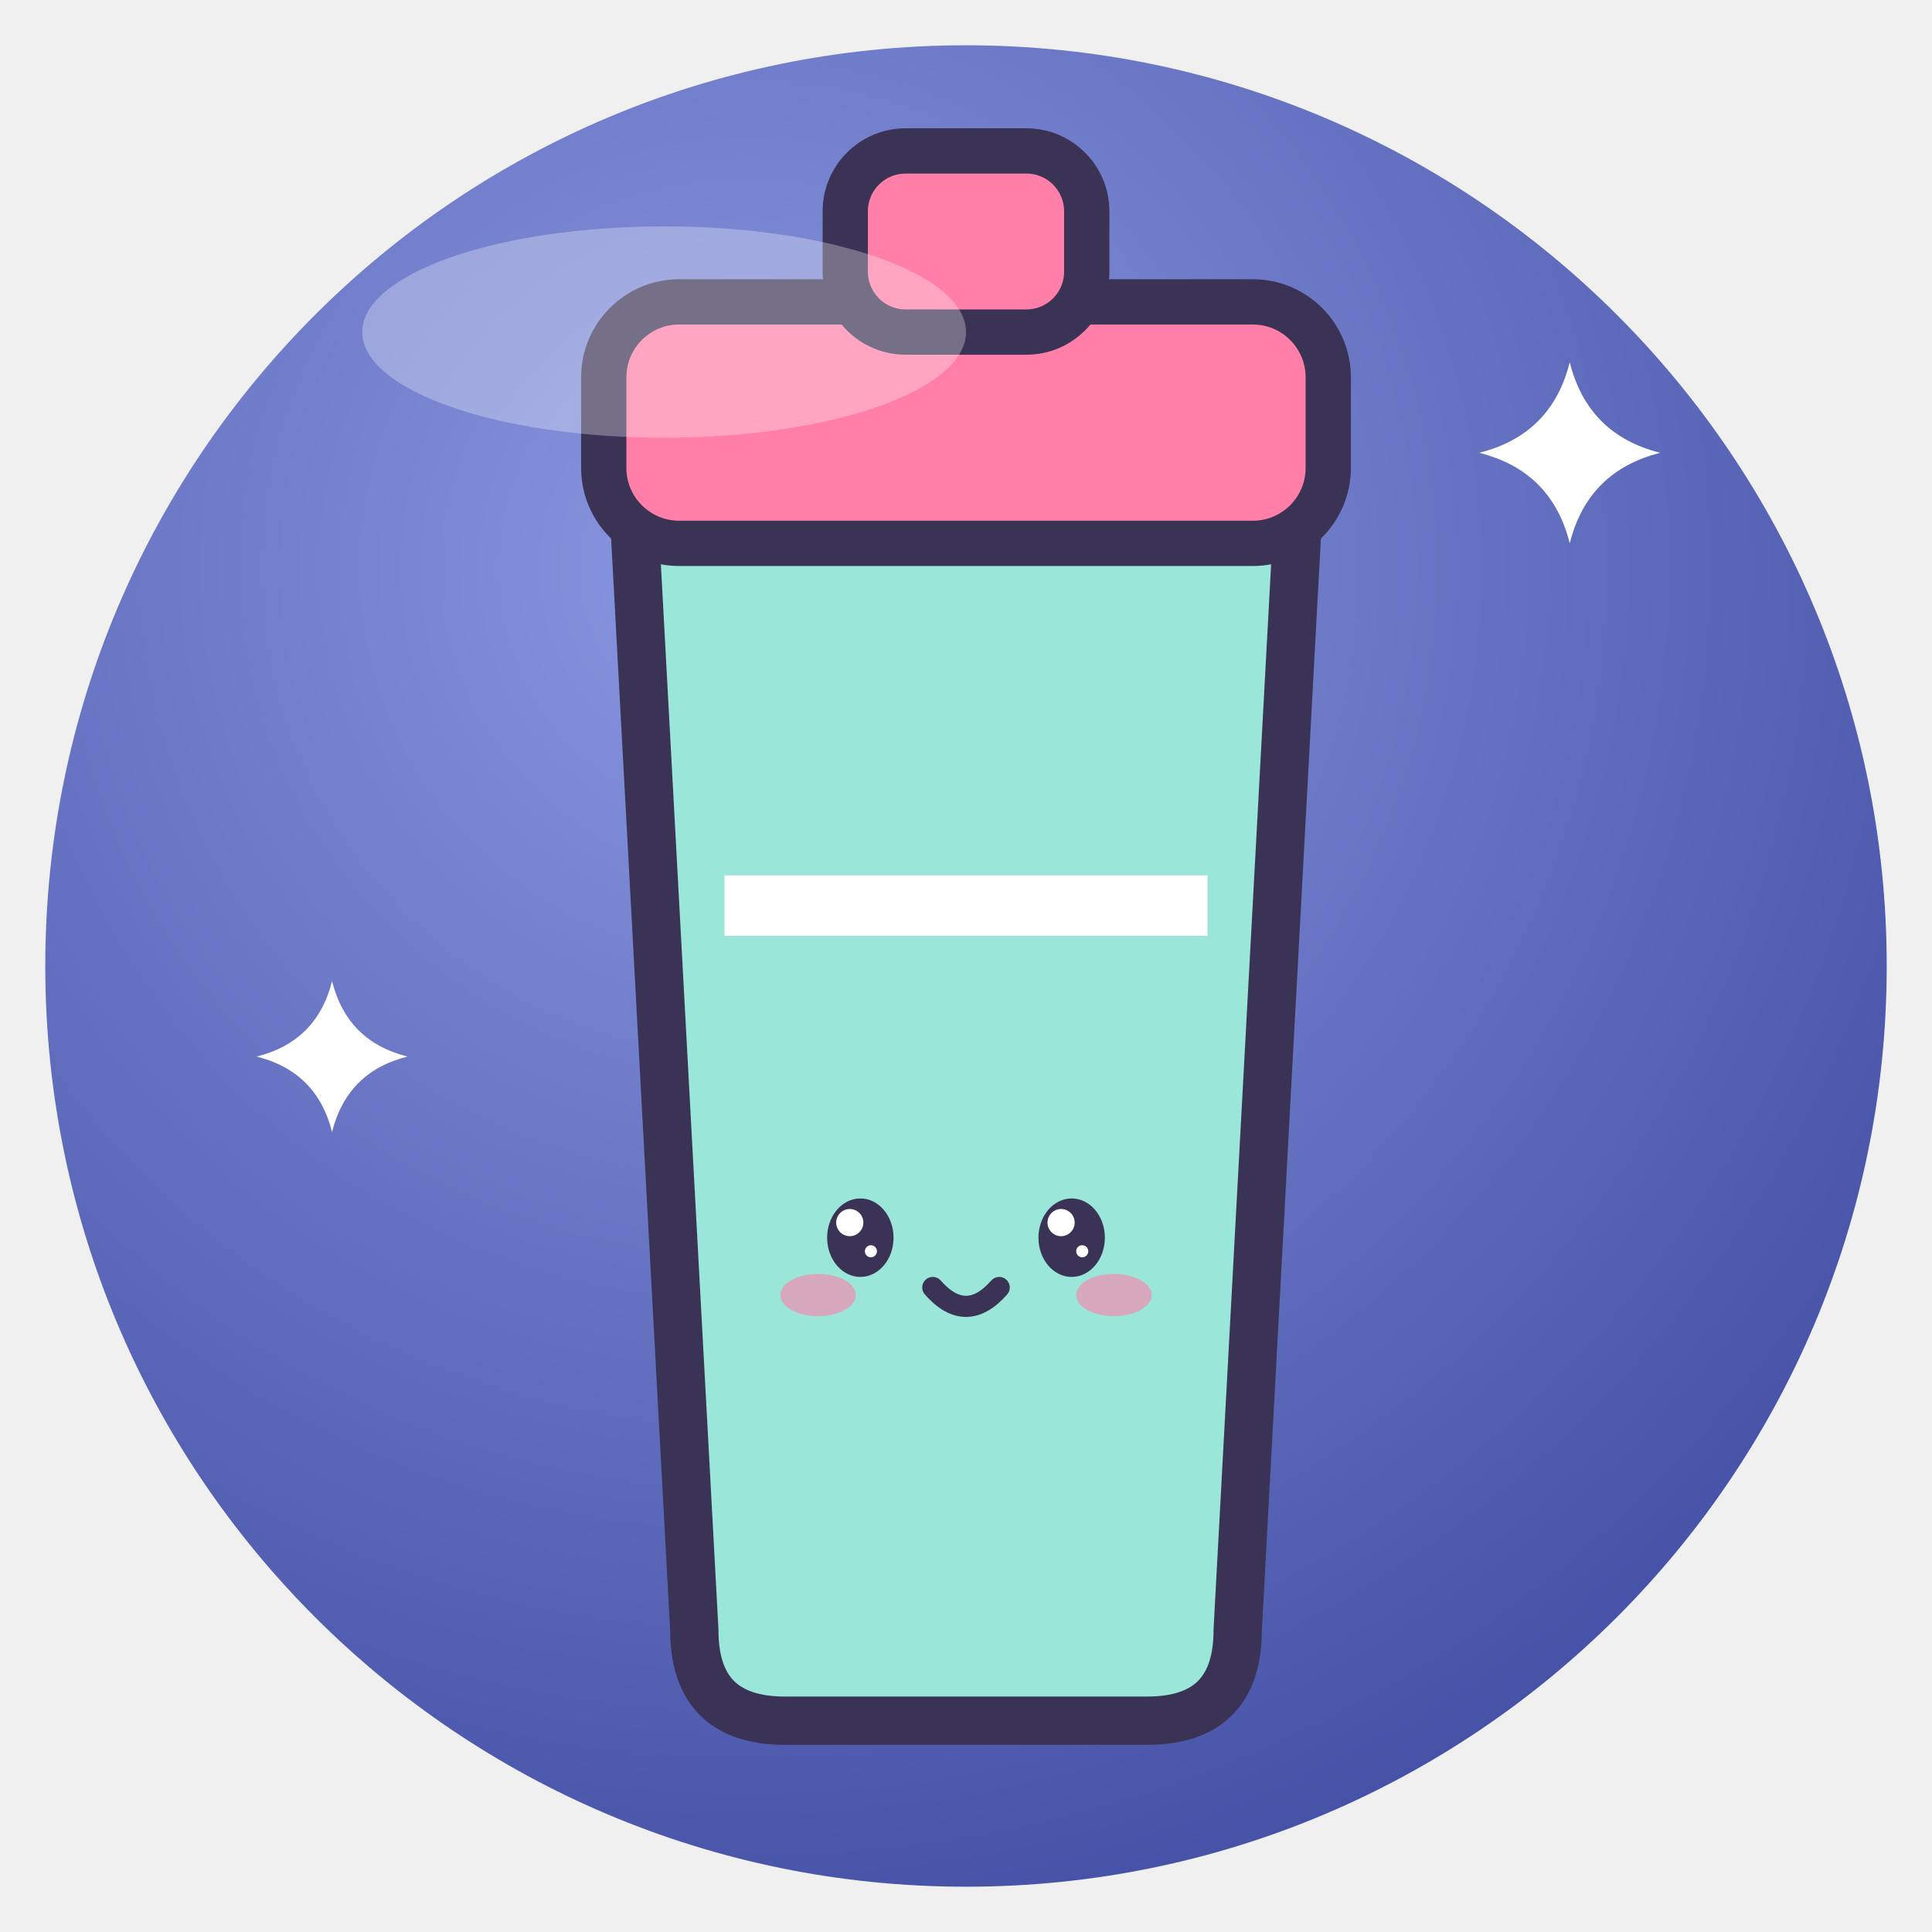
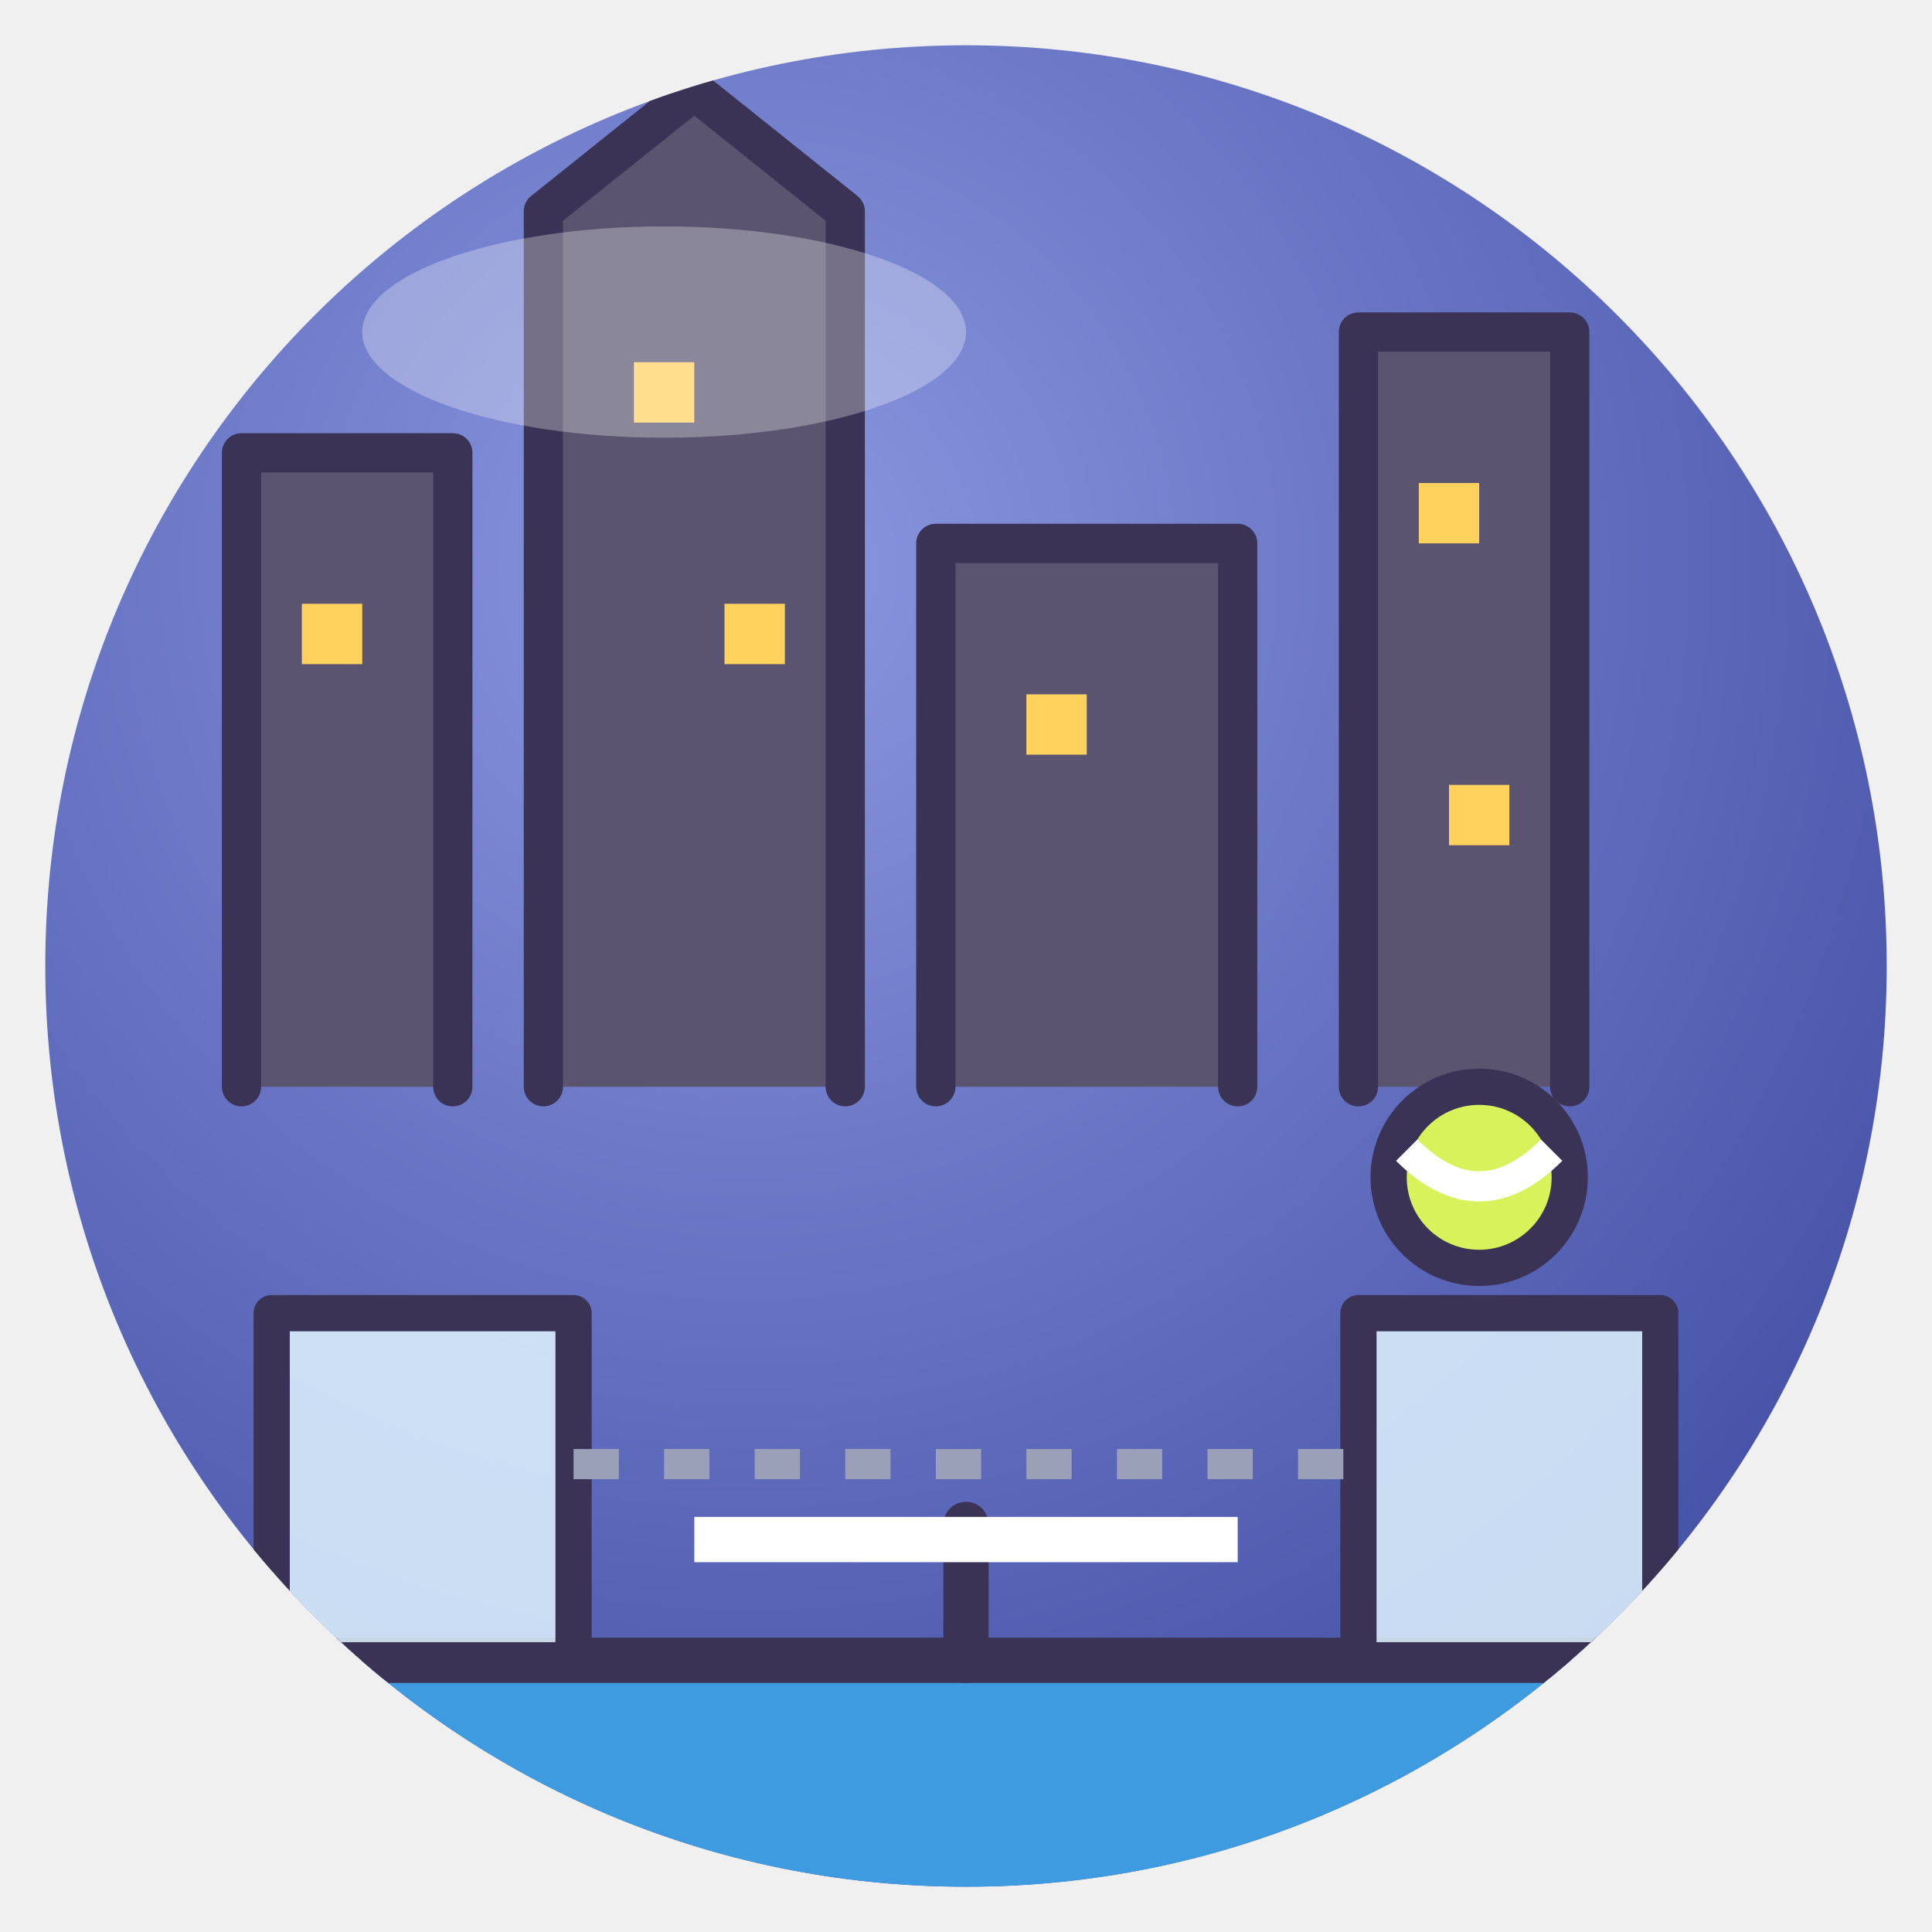
<svg xmlns="http://www.w3.org/2000/svg" viewBox="0 0 128 128" width="128" height="128">
  <defs>
    <radialGradient id="g" cx="38%" cy="28%" r="85%">
      <stop offset="0" stop-color="#8A97E0" />
      <stop offset="1" stop-color="#3E4AA0" />
    </radialGradient>
    <clipPath id="c">
      <circle cx="64" cy="64" r="61" />
    </clipPath>
  </defs>
  <circle cx="64" cy="64" r="61" fill="url(#g)" />
  <g clip-path="url(#c)">
-     <path d="M42 34 H86 L82 108 Q82 114 76 114 H52 Q46 114 46 108Z" fill="#9AE6D8" stroke="#3B3355" stroke-width="3.2" stroke-linejoin="round" stroke-linecap="round" />
-     <rect x="40" y="20" width="48" height="16" rx="5" fill="#FF7FA8" stroke="#3B3355" stroke-linejoin="round" stroke-linecap="round" stroke-width="3" />
-     <rect x="56" y="10" width="16" height="12" rx="4" fill="#FF7FA8" stroke="#3B3355" stroke-linejoin="round" stroke-linecap="round" stroke-width="3" />
-     <path d="M48 60 H80" stroke="#fff" stroke-width="4" />
-     <ellipse cx="57" cy="82" rx="2.2" ry="2.6" fill="#3B3355" />
-     <circle cx="56.3" cy="81.0" r="0.9" fill="#fff" />
-     <circle cx="57.7" cy="82.9" r="0.4" fill="#fff" />
-     <ellipse cx="71" cy="82" rx="2.2" ry="2.6" fill="#3B3355" />
-     <circle cx="70.3" cy="81.0" r="0.9" fill="#fff" />
-     <circle cx="71.7" cy="82.9" r="0.4" fill="#fff" />
-     <ellipse cx="54.2" cy="85.8" rx="2.5" ry="1.4" fill="#FF7FA8" opacity=".6" />
-     <ellipse cx="73.8" cy="85.8" rx="2.5" ry="1.4" fill="#FF7FA8" opacity=".6" />
-     <path d="M61.8 85.3 Q64 87.8 66.2 85.3" fill="none" stroke="#3B3355" stroke-linejoin="round" stroke-linecap="round" stroke-width="1.4" />
-     <path d="M104 24 Q105.2 28.8 110 30 Q105.2 31.2 104 36 Q102.8 31.2 98 30 Q102.8 28.8 104 24Z" fill="#fff" />
-     <path d="M22 65 Q23.0 69.0 27 70 Q23.0 71.0 22 75 Q21.0 71.0 17 70 Q21.0 69.0 22 65Z" fill="#fff" />
+     <path d="M16 72 V30 H30 V72 M36 72 V14 L46 6 L56 14 V72 M90 72 V22 H104 V72 M62 72 V36 H82 V72" fill="#5A5470" stroke="#3B3355" stroke-linejoin="round" stroke-linecap="round" stroke-width="2.6" />
+     <rect x="20" y="40" width="4" height="4" fill="#FFD25E" />
+     <rect x="42" y="24" width="4" height="4" fill="#FFD25E" />
+     <rect x="48" y="40" width="4" height="4" fill="#FFD25E" />
+     <rect x="94" y="32" width="4" height="4" fill="#FFD25E" />
+     <rect x="68" y="46" width="4" height="4" fill="#FFD25E" />
+     <rect x="96" y="52" width="4" height="4" fill="#FFD25E" />
+     <rect x="18" y="110" width="92" height="26" rx="3" fill="#3E9BE0" stroke="#3B3355" stroke-linejoin="round" stroke-linecap="round" stroke-width="3" />
+     <rect x="18" y="87" width="20" height="23" fill="#DFF3FF" fill-opacity=".85" stroke="#3B3355" stroke-linejoin="round" stroke-linecap="round" stroke-width="2.4" />
+     <rect x="90" y="87" width="20" height="23" fill="#DFF3FF" fill-opacity=".85" stroke="#3B3355" stroke-linejoin="round" stroke-linecap="round" stroke-width="2.4" />
+     <path d="M38 97 H90" stroke="#9AA0B8" stroke-width="2" stroke-dasharray="3 3" />
+     <path d="M64 110 V101" stroke="#3B3355" stroke-linejoin="round" stroke-linecap="round" stroke-width="3" />
+     <path d="M46 102 H82" stroke="#fff" stroke-width="3" />
+     <circle cx="98" cy="78" r="6" fill="#D7F25A" stroke="#3B3355" stroke-linejoin="round" stroke-linecap="round" stroke-width="2.4" />
+     <path d="M93.2 76.2 Q98 81.0 102.8 76.2" fill="none" stroke="#fff" stroke-width="2" />
  </g>
  <ellipse cx="44" cy="22" rx="20" ry="7" fill="#fff" opacity=".3" />
</svg>
